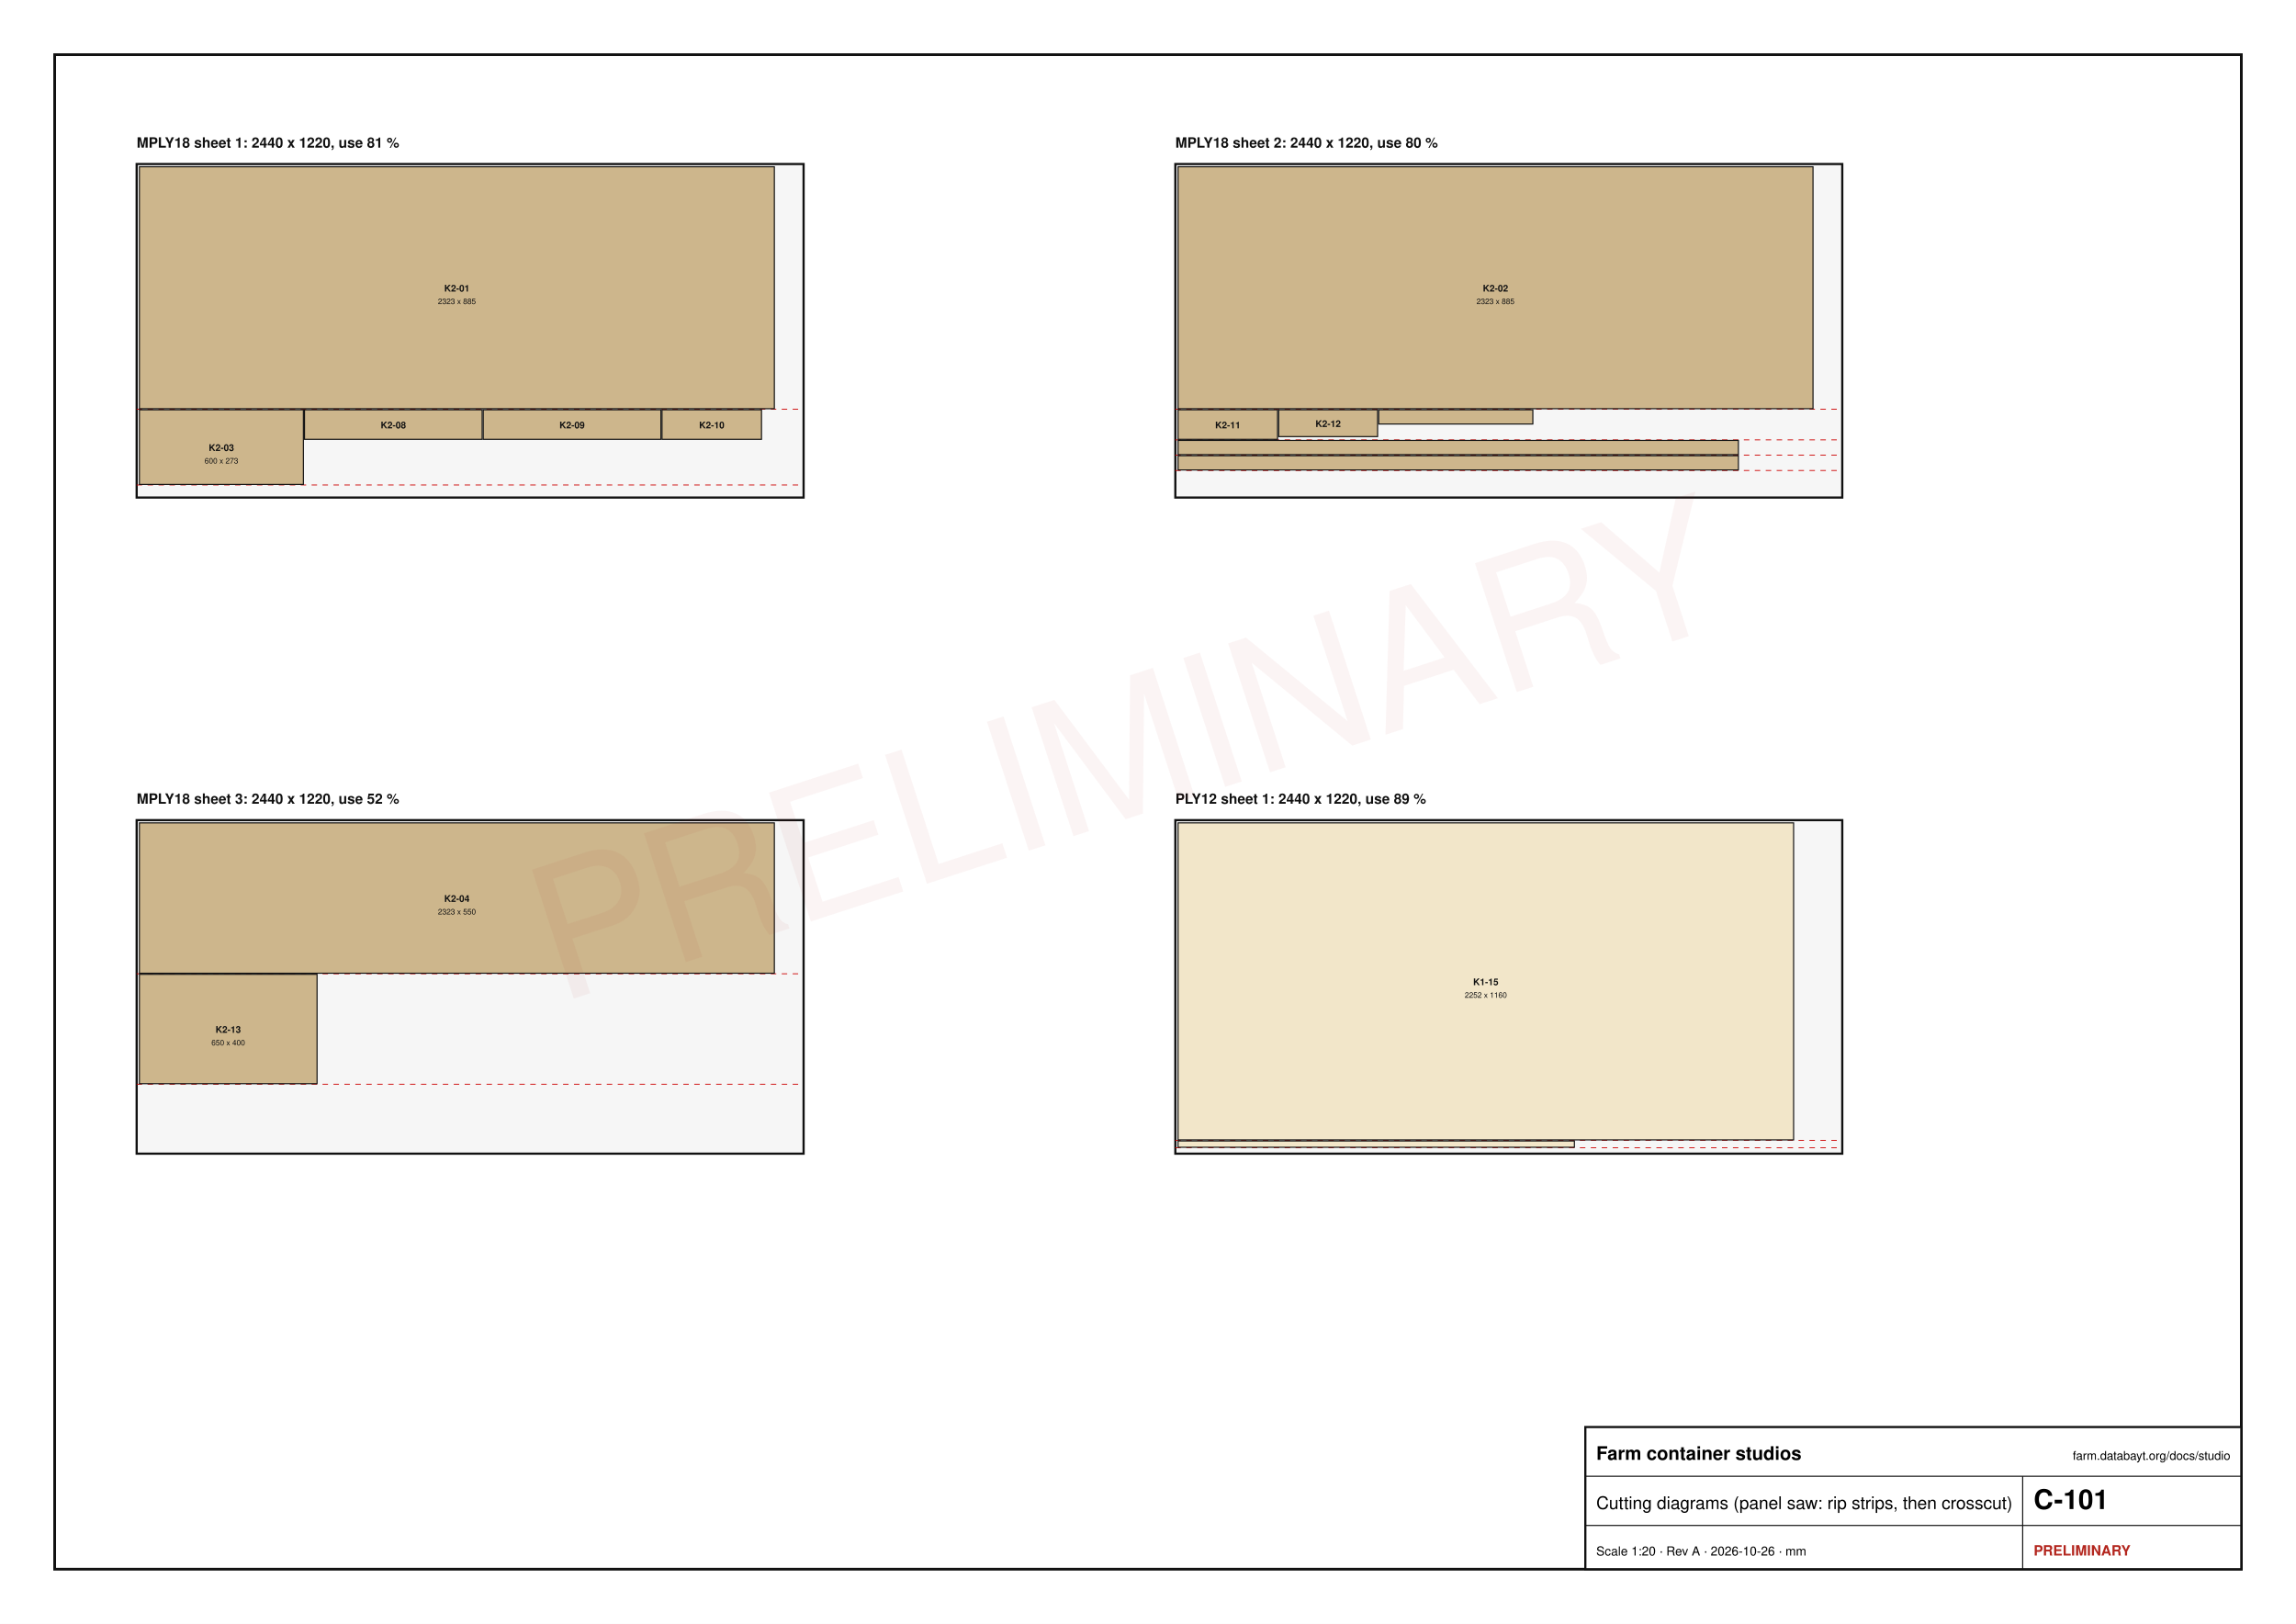
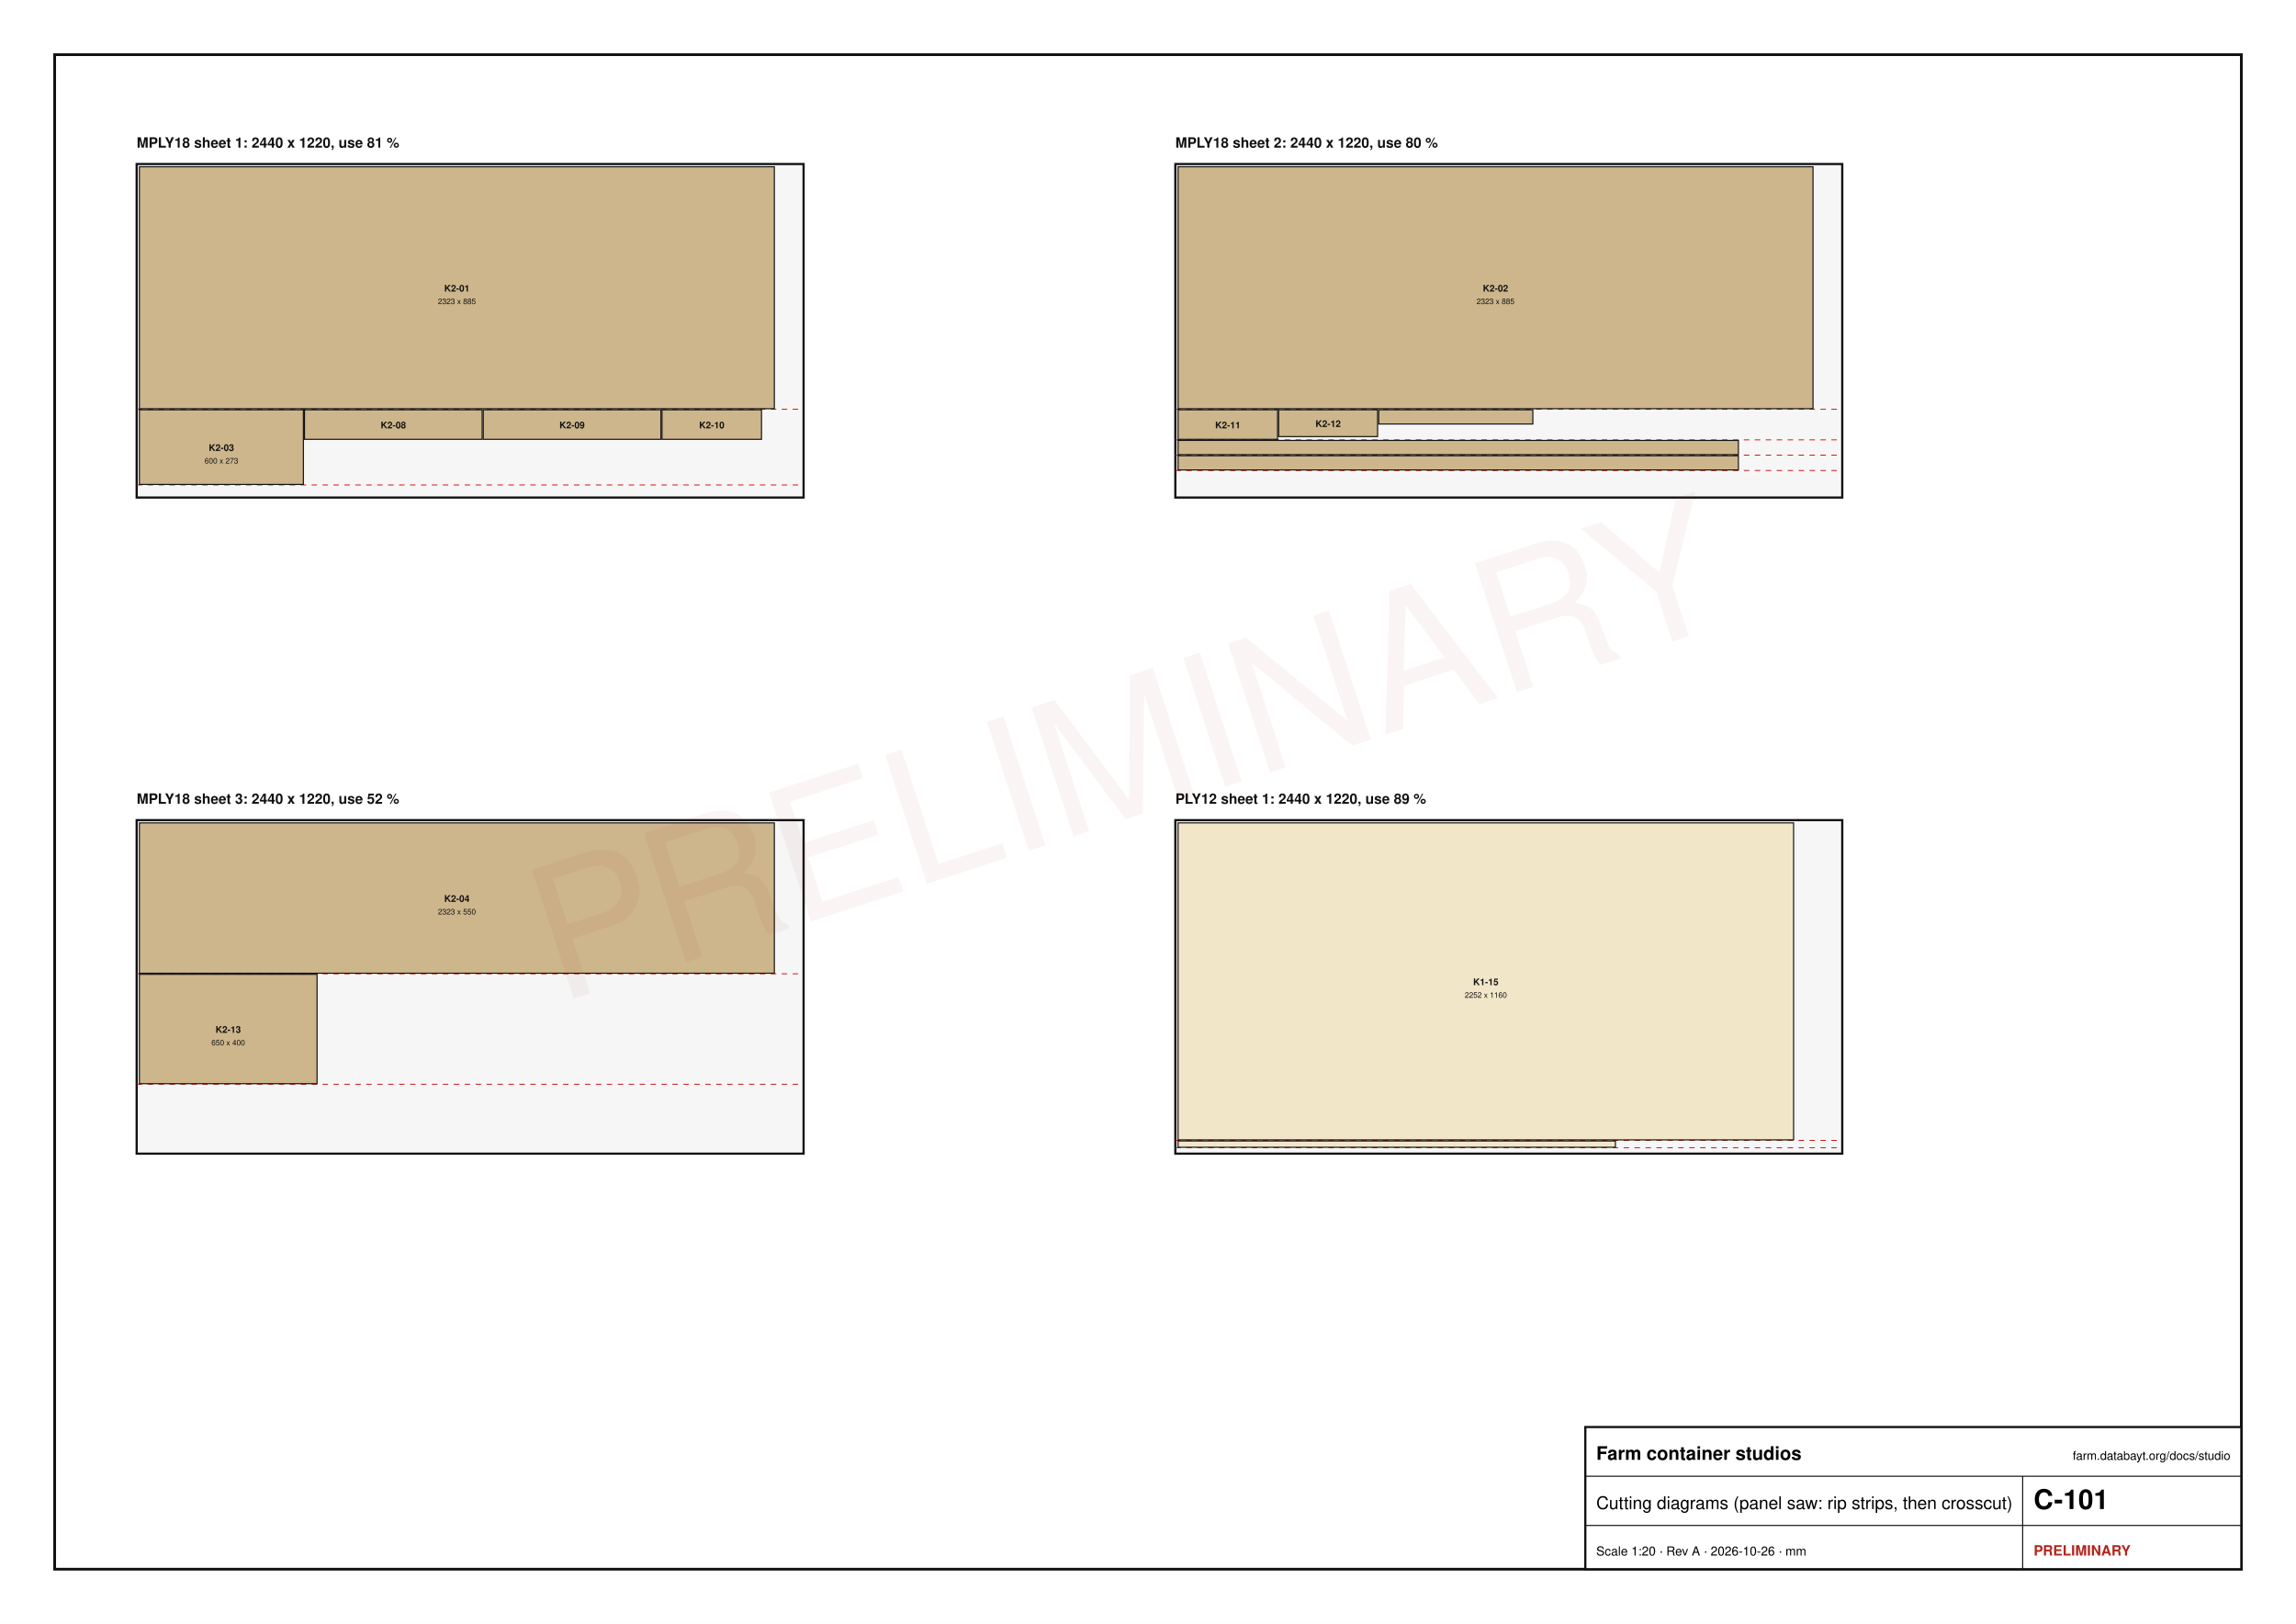
<svg xmlns="http://www.w3.org/2000/svg" width="420mm" height="297mm" viewBox="0 0 420 297" font-family="Helvetica, Arial, sans-serif">
  <rect x="0" y="0" width="420" height="297" fill="#fff" />
  <rect x="10" y="10" width="400" height="277" fill="none" stroke="#111" stroke-width="0.5" />
  <text x="25" y="27" font-size="2.6" text-anchor="start" font-weight="bold" fill="#111">MPLY18 sheet 1: 2440 x 1220, use 81 %</text>
  <rect x="25" y="30" width="122" height="61" fill="#f6f6f6" stroke="#111" stroke-width="0.4" />
  <line x1="25" y1="74.85" x2="147" y2="74.85" stroke="#c00" stroke-width="0.15" stroke-dasharray="1,1" />
  <line x1="25" y1="88.7" x2="147" y2="88.7" stroke="#c00" stroke-width="0.15" stroke-dasharray="1,1" />
  <rect x="25.5" y="30.5" width="116.15" height="44.25" fill="#cdb68c" stroke="#111" stroke-width="0.2" />
  <text x="83.58" y="53.33" font-size="1.7" text-anchor="middle" font-weight="bold" fill="#111">K2-01</text>
  <text x="83.58" y="55.62" font-size="1.4" text-anchor="middle" font-weight="normal" fill="#111">2323 x 885</text>
  <rect x="25.5" y="74.95" width="30" height="13.65" fill="#cdb68c" stroke="#111" stroke-width="0.2" />
  <text x="40.5" y="82.48" font-size="1.7" text-anchor="middle" font-weight="bold" fill="#111">K2-03</text>
  <text x="40.5" y="84.78" font-size="1.4" text-anchor="middle" font-weight="normal" fill="#111">600 x 273</text>
  <rect x="55.7" y="74.95" width="32.5" height="5.4" fill="#cdb68c" stroke="#111" stroke-width="0.2" />
  <text x="71.95" y="78.35" font-size="1.7" text-anchor="middle" font-weight="bold" fill="#111">K2-08</text>
  <rect x="88.4" y="74.95" width="32.5" height="5.4" fill="#cdb68c" stroke="#111" stroke-width="0.2" />
  <text x="104.65" y="78.35" font-size="1.7" text-anchor="middle" font-weight="bold" fill="#111">K2-09</text>
  <rect x="121.1" y="74.95" width="18.2" height="5.4" fill="#cdb68c" stroke="#111" stroke-width="0.2" />
  <text x="130.2" y="78.35" font-size="1.7" text-anchor="middle" font-weight="bold" fill="#111">K2-10</text>
  <text x="215" y="27" font-size="2.6" text-anchor="start" font-weight="bold" fill="#111">MPLY18 sheet 2: 2440 x 1220, use 80 %</text>
  <rect x="215" y="30" width="122" height="61" fill="#f6f6f6" stroke="#111" stroke-width="0.4" />
  <line x1="215" y1="74.85" x2="337" y2="74.85" stroke="#c00" stroke-width="0.15" stroke-dasharray="1,1" />
  <line x1="215" y1="80.45" x2="337" y2="80.45" stroke="#c00" stroke-width="0.15" stroke-dasharray="1,1" />
  <line x1="215" y1="83.25" x2="337" y2="83.25" stroke="#c00" stroke-width="0.15" stroke-dasharray="1,1" />
  <line x1="215" y1="86.05" x2="337" y2="86.05" stroke="#c00" stroke-width="0.15" stroke-dasharray="1,1" />
  <rect x="215.5" y="30.5" width="116.15" height="44.25" fill="#cdb68c" stroke="#111" stroke-width="0.2" />
  <text x="273.57" y="53.33" font-size="1.7" text-anchor="middle" font-weight="bold" fill="#111">K2-02</text>
  <text x="273.57" y="55.62" font-size="1.4" text-anchor="middle" font-weight="normal" fill="#111">2323 x 885</text>
  <rect x="215.5" y="74.95" width="18.2" height="5.4" fill="#cdb68c" stroke="#111" stroke-width="0.2" />
  <text x="224.6" y="78.35" font-size="1.7" text-anchor="middle" font-weight="bold" fill="#111">K2-11</text>
  <rect x="233.9" y="74.95" width="18.1" height="4.9" fill="#cdb68c" stroke="#111" stroke-width="0.2" />
  <text x="242.95" y="78.1" font-size="1.7" text-anchor="middle" font-weight="bold" fill="#111">K2-12</text>
  <rect x="215.5" y="80.55" width="102.5" height="2.6" fill="#cdb68c" stroke="#111" stroke-width="0.2" />
  <rect x="215.5" y="83.35" width="102.5" height="2.6" fill="#cdb68c" stroke="#111" stroke-width="0.2" />
  <rect x="252.2" y="74.95" width="28.2" height="2.6" fill="#cdb68c" stroke="#111" stroke-width="0.2" />
  <text x="25" y="147" font-size="2.6" text-anchor="start" font-weight="bold" fill="#111">MPLY18 sheet 3: 2440 x 1220, use 52 %</text>
  <rect x="25" y="150" width="122" height="61" fill="#f6f6f6" stroke="#111" stroke-width="0.4" />
  <line x1="25" y1="178.1" x2="147" y2="178.1" stroke="#c00" stroke-width="0.15" stroke-dasharray="1,1" />
  <line x1="25" y1="198.3" x2="147" y2="198.3" stroke="#c00" stroke-width="0.15" stroke-dasharray="1,1" />
  <rect x="25.5" y="150.5" width="116.15" height="27.5" fill="#cdb68c" stroke="#111" stroke-width="0.2" />
  <text x="83.58" y="164.95" font-size="1.7" text-anchor="middle" font-weight="bold" fill="#111">K2-04</text>
  <text x="83.58" y="167.25" font-size="1.4" text-anchor="middle" font-weight="normal" fill="#111">2323 x 550</text>
  <rect x="25.5" y="178.2" width="32.5" height="20" fill="#cdb68c" stroke="#111" stroke-width="0.2" />
  <text x="41.75" y="188.9" font-size="1.7" text-anchor="middle" font-weight="bold" fill="#111">K2-13</text>
  <text x="41.75" y="191.2" font-size="1.4" text-anchor="middle" font-weight="normal" fill="#111">650 x 400</text>
  <text x="215" y="147" font-size="2.6" text-anchor="start" font-weight="bold" fill="#111">PLY12 sheet 1: 2440 x 1220, use 89 %</text>
  <rect x="215" y="150" width="122" height="61" fill="#f6f6f6" stroke="#111" stroke-width="0.4" />
  <line x1="215" y1="208.58" x2="337" y2="208.58" stroke="#c00" stroke-width="0.15" stroke-dasharray="1,1" />
  <line x1="215" y1="209.93" x2="337" y2="209.93" stroke="#c00" stroke-width="0.15" stroke-dasharray="1,1" />
  <rect x="215.5" y="150.5" width="112.6" height="57.98" fill="#f2e6c9" stroke="#111" stroke-width="0.2" />
  <text x="271.8" y="180.19" font-size="1.7" text-anchor="middle" font-weight="bold" fill="#111">K1-15</text>
  <text x="271.8" y="182.49" font-size="1.4" text-anchor="middle" font-weight="normal" fill="#111">2252 x 1160</text>
-   <rect x="215.5" y="208.68" width="72.5" height="1.15" fill="#f2e6c9" stroke="#111" stroke-width="0.2" />
+   <rect x="215.5" y="208.68" width="80" height="1.15" fill="#f2e6c9" stroke="#111" stroke-width="0.2" />
  <rect x="290" y="261" width="120" height="26" fill="#fff" stroke="#111" stroke-width="0.4" />
  <line x1="290" y1="270" x2="410" y2="270" stroke="#111" stroke-width="0.2" />
  <line x1="290" y1="279" x2="410" y2="279" stroke="#111" stroke-width="0.2" />
  <line x1="370" y1="270" x2="370" y2="287" stroke="#111" stroke-width="0.2" />
  <text x="292" y="267" font-size="3.4" font-weight="bold">Farm container studios</text>
  <text x="408" y="267" font-size="2.2" text-anchor="end">farm.databayt.org/docs/studio</text>
  <text x="292" y="276" font-size="3.2">Cutting diagrams (panel saw: rip strips, then crosscut)</text>
  <text x="372" y="276" font-size="5" font-weight="bold">C-101</text>
  <text x="292" y="284.5" font-size="2.3">Scale 1:20 · Rev A · 2026-10-26 · mm</text>
  <text x="372" y="284.5" font-size="2.6" font-weight="bold" fill="#b3261e">PRELIMINARY</text>
  <text x="210.0" y="148.5" font-size="34" fill="#b3261e" fill-opacity="0.05" text-anchor="middle" transform="rotate(-18 210.0 148.5)">PRELIMINARY</text>
</svg>
